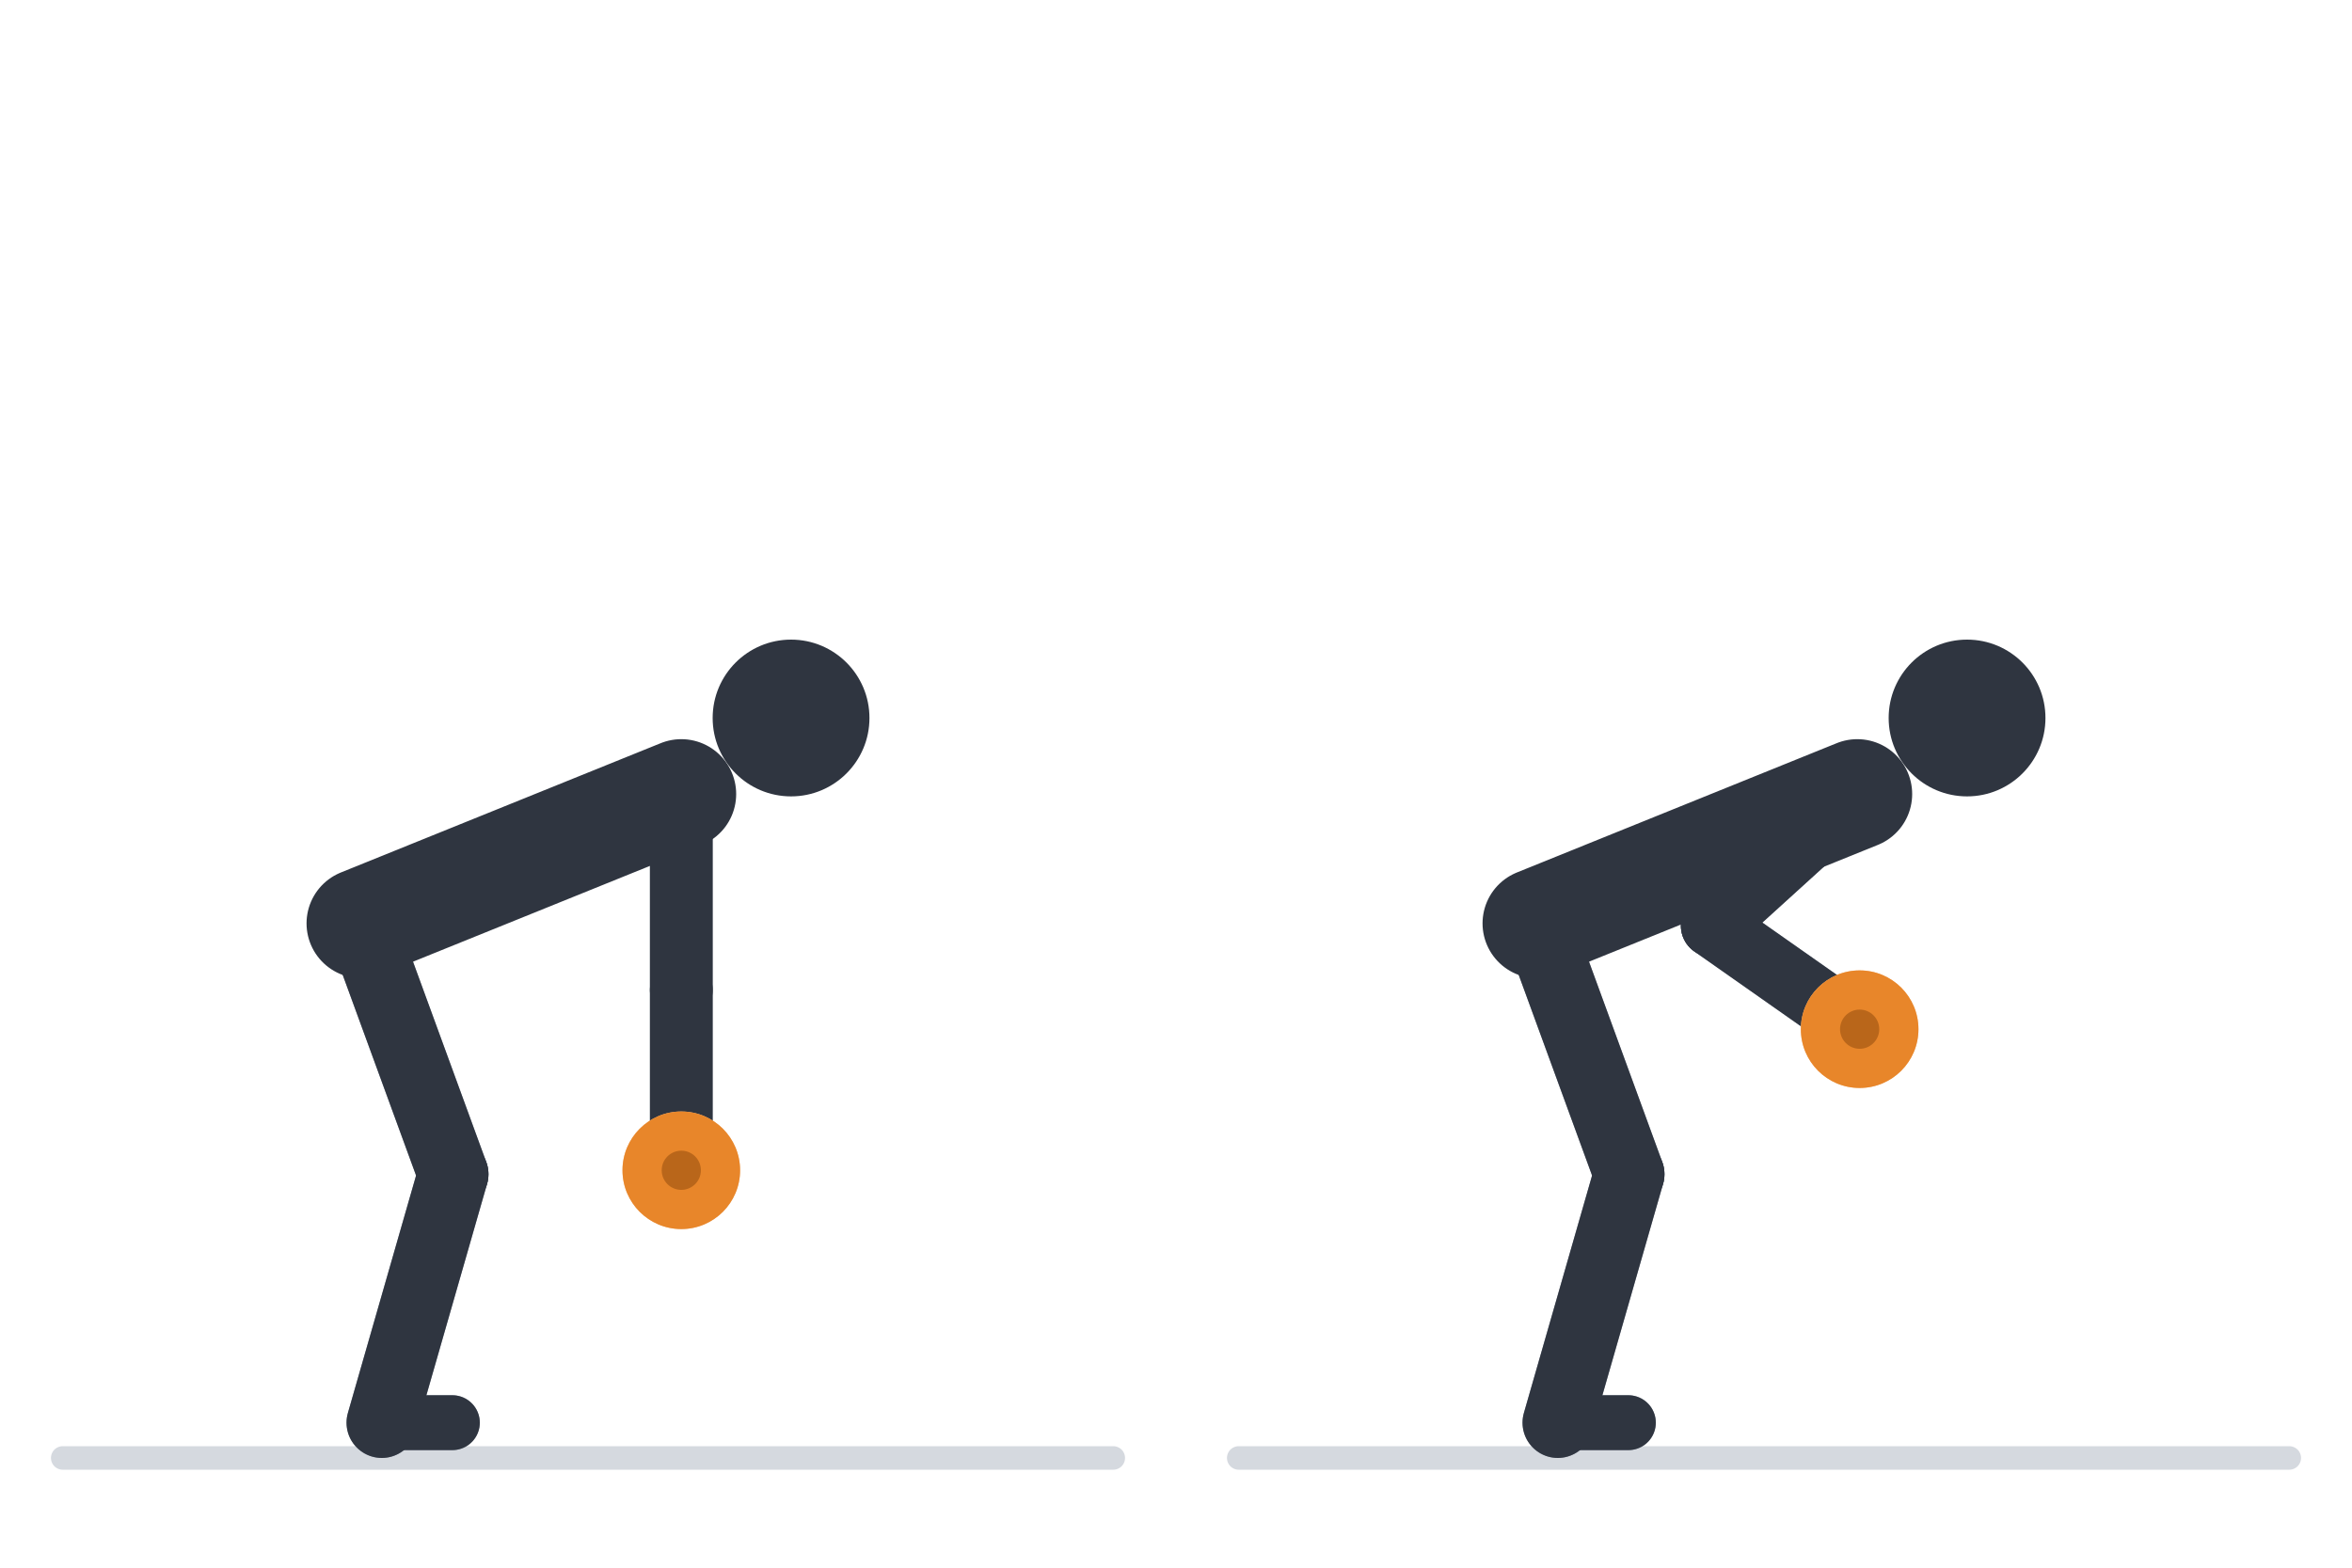
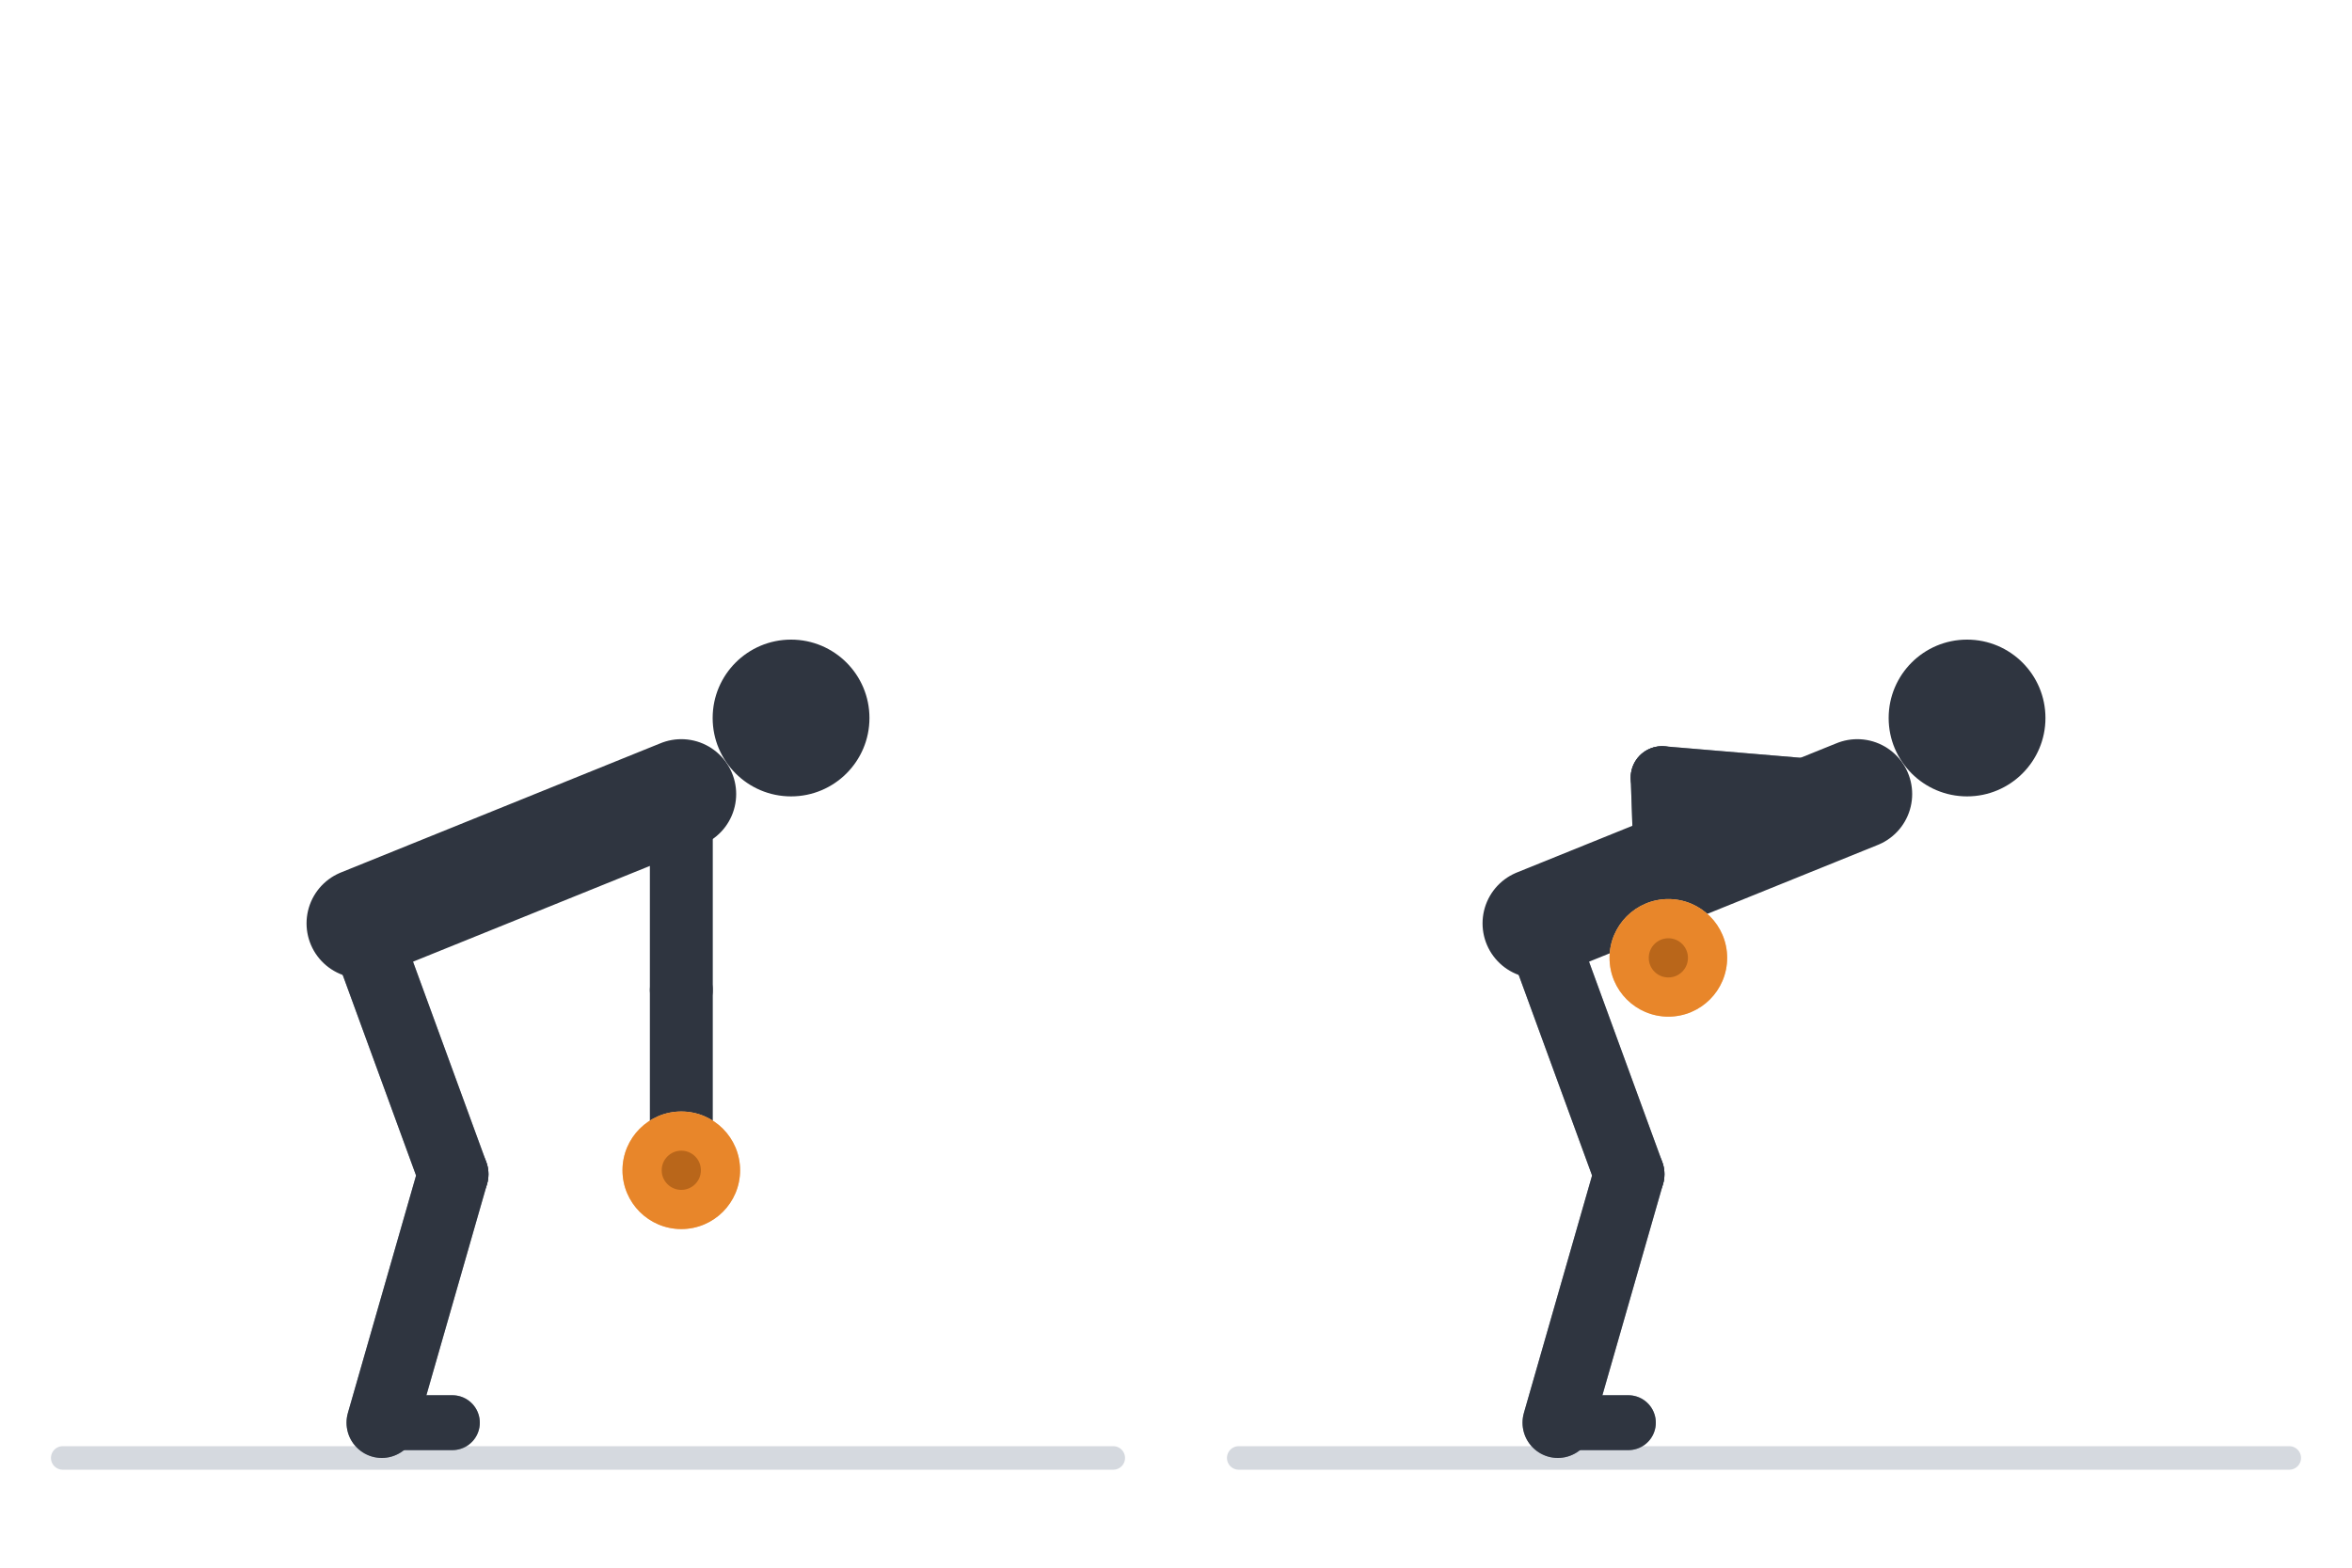
<svg xmlns="http://www.w3.org/2000/svg" width="300" height="200" viewBox="0 0 300 200">
  <line x1="8.0" y1="186.0" x2="142.0" y2="186.0" stroke="#D5D9DF" stroke-width="3" stroke-linecap="round" />
  <line x1="86.9" y1="101.3" x2="86.9" y2="126.3" stroke="#8E96A3" stroke-width="8" stroke-linecap="round" />
  <line x1="86.9" y1="126.3" x2="86.9" y2="149.3" stroke="#8E96A3" stroke-width="8" stroke-linecap="round" />
  <line x1="46.1" y1="117.8" x2="57.8" y2="149.8" stroke="#8E96A3" stroke-width="9" stroke-linecap="round" />
  <line x1="57.8" y1="149.8" x2="48.7" y2="181.5" stroke="#8E96A3" stroke-width="9" stroke-linecap="round" />
  <line x1="48.7" y1="181.5" x2="57.7" y2="181.5" stroke="#8E96A3" stroke-width="7" stroke-linecap="round" />
  <line x1="46.1" y1="117.8" x2="86.9" y2="101.3" stroke="#2F3540" stroke-width="14" stroke-linecap="round" />
  <circle cx="100.9" cy="91.6" r="10.0" fill="#2F3540" />
  <line x1="46.1" y1="117.8" x2="57.8" y2="149.8" stroke="#2F3540" stroke-width="9" stroke-linecap="round" />
  <line x1="57.8" y1="149.8" x2="48.7" y2="181.5" stroke="#2F3540" stroke-width="9" stroke-linecap="round" />
  <line x1="48.7" y1="181.5" x2="57.7" y2="181.5" stroke="#2F3540" stroke-width="7" stroke-linecap="round" />
  <line x1="86.9" y1="101.3" x2="86.9" y2="126.3" stroke="#2F3540" stroke-width="8" stroke-linecap="round" />
  <line x1="86.9" y1="126.3" x2="86.9" y2="149.3" stroke="#2F3540" stroke-width="8" stroke-linecap="round" />
  <circle cx="86.9" cy="149.3" r="7.5" fill="#F4C08C" />
  <circle cx="86.9" cy="149.3" r="2.5" fill="#B9661A" />
  <circle cx="86.9" cy="149.3" r="7.5" fill="#E8862A" />
  <circle cx="86.9" cy="149.3" r="2.5" fill="#B9661A" />
  <line x1="158.0" y1="186.0" x2="292.0" y2="186.0" stroke="#D5D9DF" stroke-width="3" stroke-linecap="round" />
-   <line x1="236.9" y1="101.3" x2="218.4" y2="118.1" stroke="#8E96A3" stroke-width="8" stroke-linecap="round" />
-   <line x1="218.4" y1="118.1" x2="237.2" y2="131.3" stroke="#8E96A3" stroke-width="8" stroke-linecap="round" />
+   <line x1="236.9" y1="101.3" x2="212.0" y2="99.2" stroke="#8E96A3" stroke-width="8" stroke-linecap="round" />
+   <line x1="212.0" y1="99.2" x2="212.8" y2="122.2" stroke="#8E96A3" stroke-width="8" stroke-linecap="round" />
  <line x1="196.1" y1="117.8" x2="207.8" y2="149.8" stroke="#8E96A3" stroke-width="9" stroke-linecap="round" />
  <line x1="207.8" y1="149.8" x2="198.7" y2="181.5" stroke="#8E96A3" stroke-width="9" stroke-linecap="round" />
  <line x1="198.7" y1="181.5" x2="207.7" y2="181.5" stroke="#8E96A3" stroke-width="7" stroke-linecap="round" />
  <line x1="196.1" y1="117.8" x2="236.9" y2="101.3" stroke="#2F3540" stroke-width="14" stroke-linecap="round" />
  <circle cx="250.9" cy="91.6" r="10.0" fill="#2F3540" />
  <line x1="196.1" y1="117.8" x2="207.8" y2="149.8" stroke="#2F3540" stroke-width="9" stroke-linecap="round" />
  <line x1="207.8" y1="149.8" x2="198.7" y2="181.5" stroke="#2F3540" stroke-width="9" stroke-linecap="round" />
  <line x1="198.7" y1="181.5" x2="207.7" y2="181.5" stroke="#2F3540" stroke-width="7" stroke-linecap="round" />
-   <line x1="236.9" y1="101.3" x2="218.4" y2="118.1" stroke="#2F3540" stroke-width="8" stroke-linecap="round" />
-   <line x1="218.4" y1="118.1" x2="237.2" y2="131.3" stroke="#2F3540" stroke-width="8" stroke-linecap="round" />
-   <circle cx="237.2" cy="131.3" r="7.5" fill="#F4C08C" />
-   <circle cx="237.2" cy="131.3" r="2.5" fill="#B9661A" />
-   <circle cx="237.2" cy="131.3" r="7.5" fill="#E8862A" />
-   <circle cx="237.2" cy="131.3" r="2.5" fill="#B9661A" />
+   <line x1="236.9" y1="101.3" x2="212.0" y2="99.2" stroke="#2F3540" stroke-width="8" stroke-linecap="round" />
+   <line x1="212.0" y1="99.2" x2="212.8" y2="122.2" stroke="#2F3540" stroke-width="8" stroke-linecap="round" />
+   <circle cx="212.8" cy="122.2" r="7.5" fill="#F4C08C" />
+   <circle cx="212.8" cy="122.2" r="2.5" fill="#B9661A" />
+   <circle cx="212.8" cy="122.2" r="7.5" fill="#E8862A" />
+   <circle cx="212.8" cy="122.2" r="2.5" fill="#B9661A" />
</svg>
